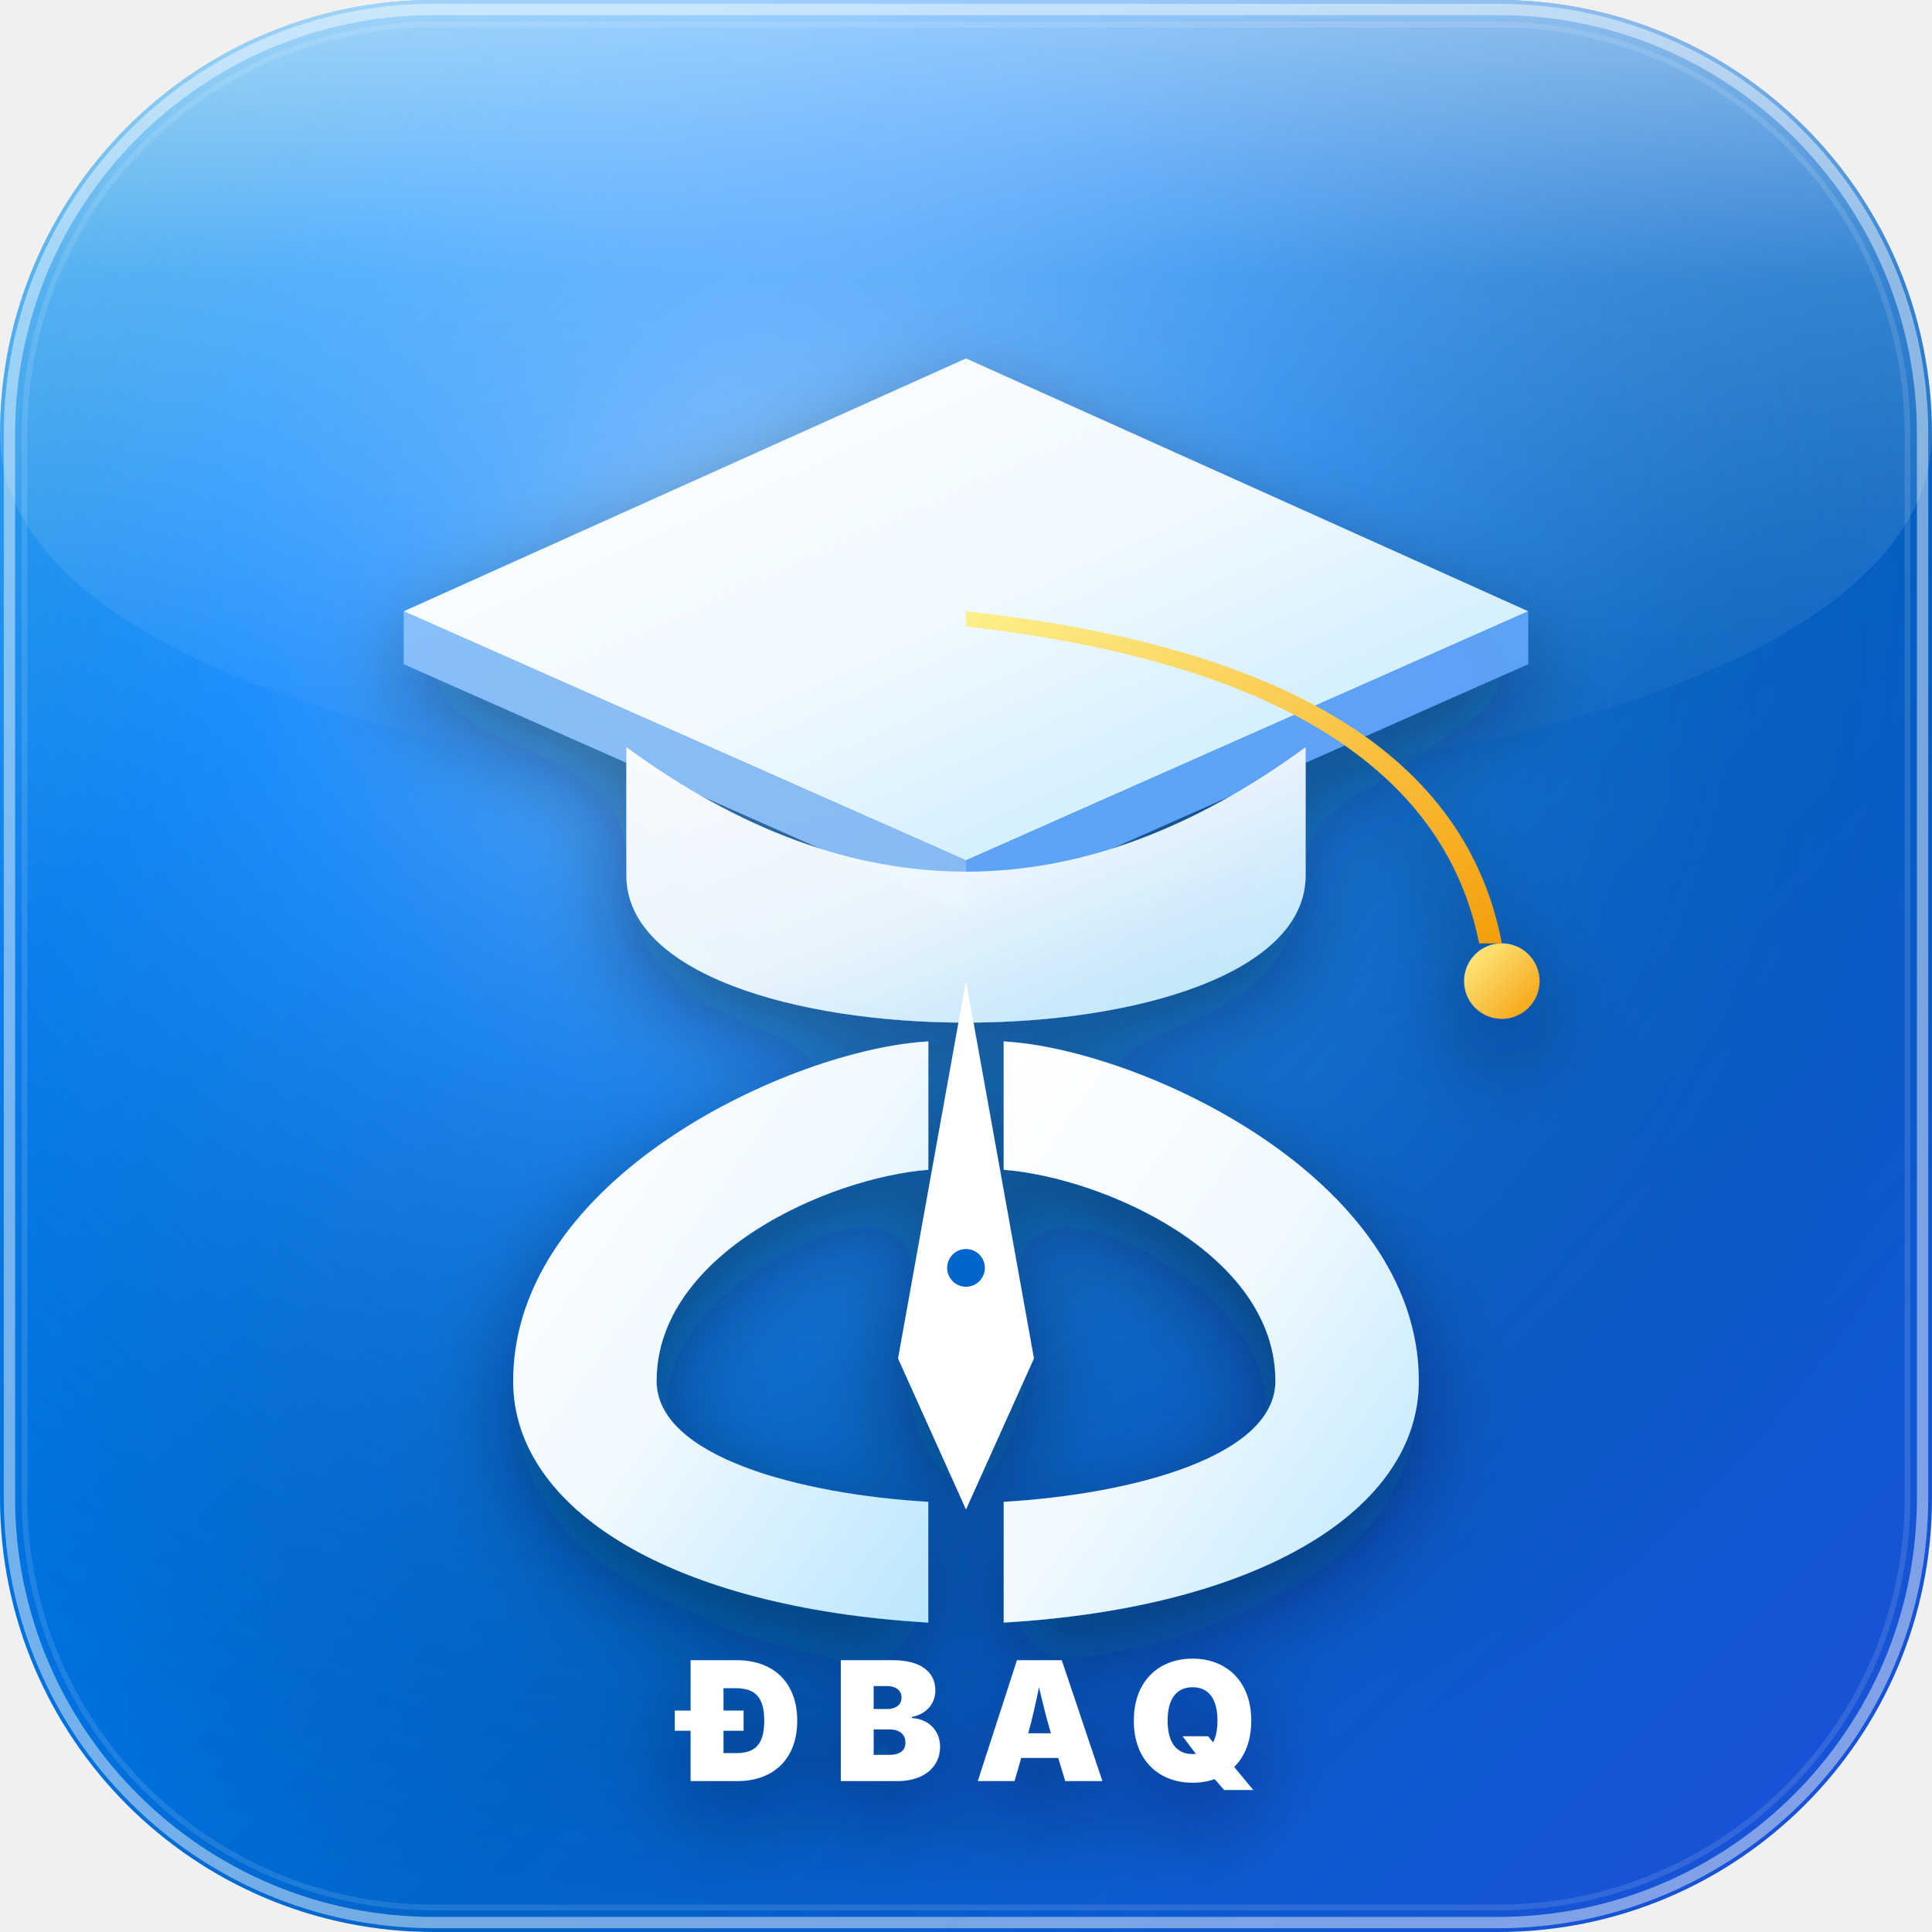
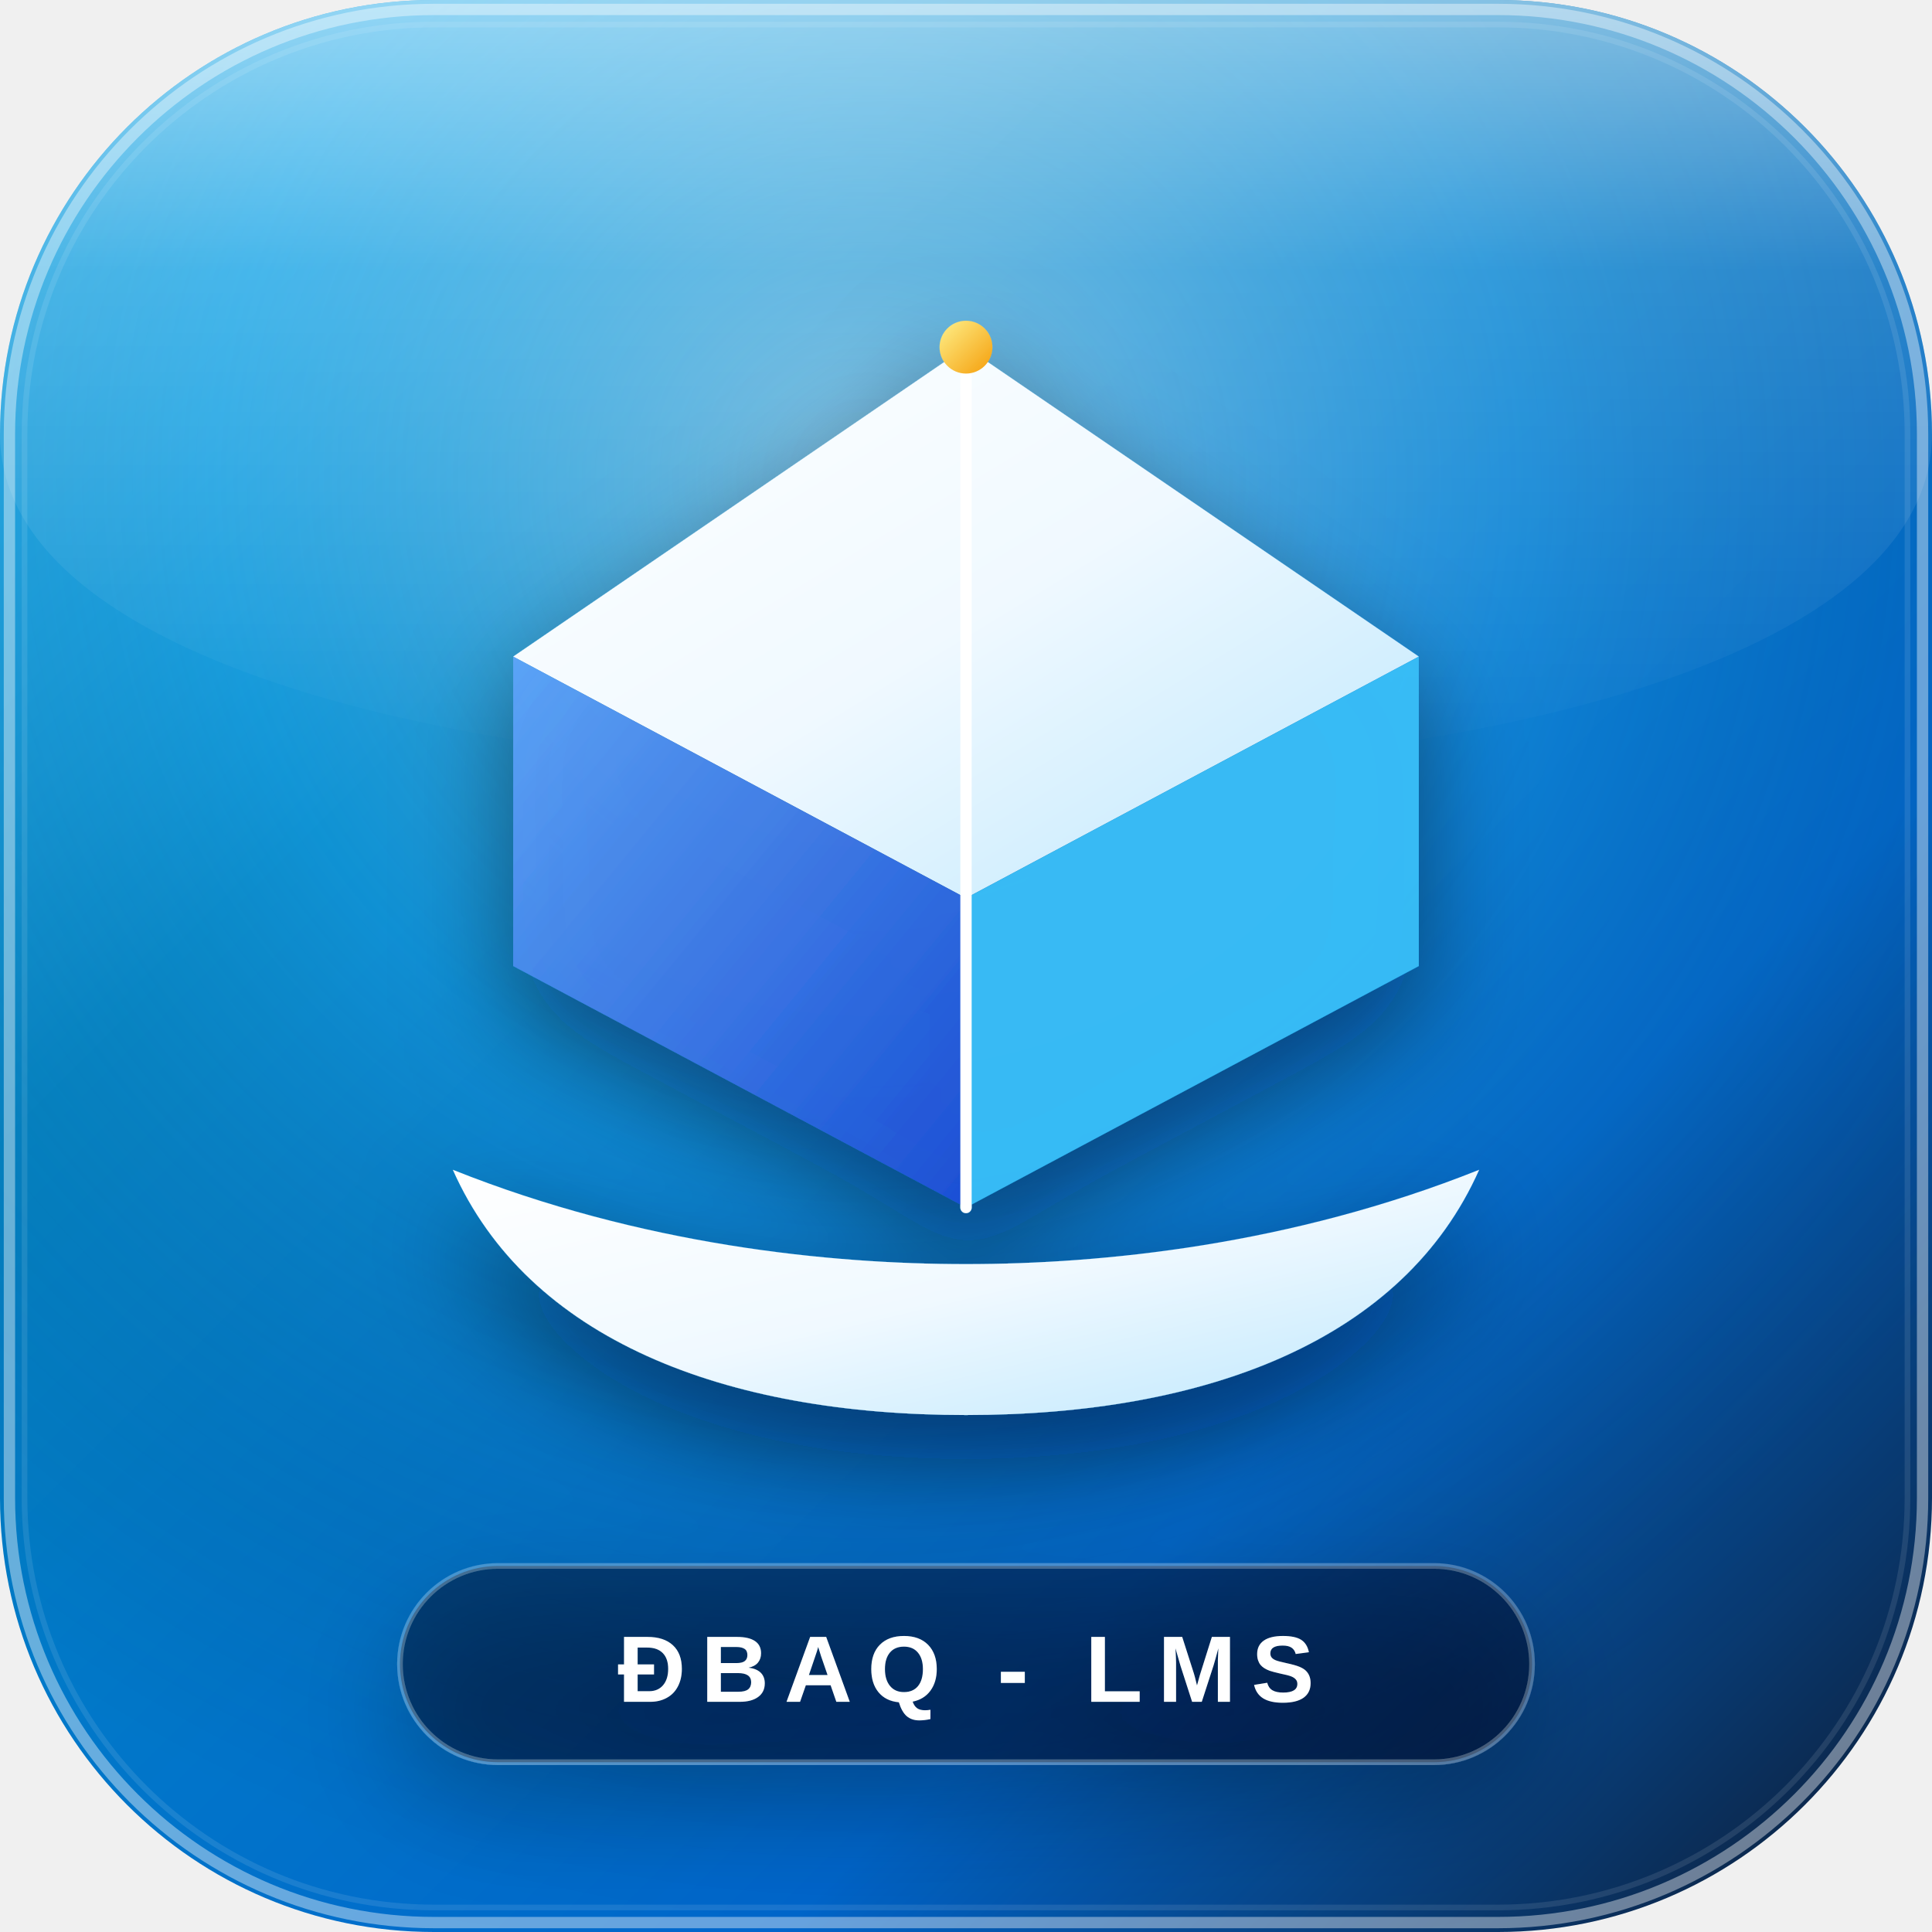
<svg xmlns="http://www.w3.org/2000/svg" viewBox="0 0 512 512" width="512" height="512">
  <defs>
-     <linearGradient id="logoBgGrad" x1="0%" y1="0%" x2="100%" y2="100%">
+     <linearGradient id="iconBg" x1="0%" y1="0%" x2="100%" y2="100%">
      <stop offset="0%" stop-color="#38bdf8" />
-       <stop offset="25%" stop-color="#0084ff" />
-       <stop offset="60%" stop-color="#0066cc" />
-       <stop offset="100%" stop-color="#1d4ed8" />
+       <stop offset="30%" stop-color="#0284c7" />
+       <stop offset="70%" stop-color="#0066cc" />
+       <stop offset="100%" stop-color="#0f172a" />
    </linearGradient>
-     <radialGradient id="logoInnerGlow" cx="40%" cy="30%" r="70%">
-       <stop offset="0%" stop-color="#ffffff" stop-opacity="0.5" />
-       <stop offset="40%" stop-color="#60a5fa" stop-opacity="0.3" />
+     <radialGradient id="topGlow" cx="45%" cy="25%" r="75%">
+       <stop offset="0%" stop-color="#ffffff" stop-opacity="0.45" />
+       <stop offset="45%" stop-color="#38bdf8" stop-opacity="0.25" />
      <stop offset="100%" stop-color="#000000" stop-opacity="0" />
    </radialGradient>
-     <linearGradient id="logoGlassArc" x1="0%" y1="0%" x2="0%" y2="100%">
-       <stop offset="0%" stop-color="#ffffff" stop-opacity="0.55" />
-       <stop offset="35%" stop-color="#ffffff" stop-opacity="0.2" />
+     <linearGradient id="glassSheen" x1="0%" y1="0%" x2="0%" y2="100%">
+       <stop offset="0%" stop-color="#ffffff" stop-opacity="0.5" />
+       <stop offset="35%" stop-color="#ffffff" stop-opacity="0.15" />
      <stop offset="100%" stop-color="#ffffff" stop-opacity="0" />
    </linearGradient>
-     <linearGradient id="metalGrad" x1="0%" y1="0%" x2="100%" y2="100%">
+     <linearGradient id="platGrad" x1="0%" y1="0%" x2="100%" y2="100%">
      <stop offset="0%" stop-color="#ffffff" />
      <stop offset="50%" stop-color="#f0f9ff" />
      <stop offset="100%" stop-color="#bae6fd" />
    </linearGradient>
-     <linearGradient id="goldStar" x1="0%" y1="0%" x2="100%" y2="100%">
+     <linearGradient id="facetDark" x1="0%" y1="0%" x2="100%" y2="100%">
+       <stop offset="0%" stop-color="#60a5fa" />
+       <stop offset="100%" stop-color="#1d4ed8" />
+     </linearGradient>
+     <linearGradient id="goldAccent" x1="0%" y1="0%" x2="100%" y2="100%">
      <stop offset="0%" stop-color="#fef08a" />
      <stop offset="100%" stop-color="#f59e0b" />
    </linearGradient>
-     <filter id="softShadow" x="-20%" y="-20%" width="140%" height="140%">
-       <feDropShadow dx="0" dy="10" stdDeviation="12" flood-color="#0f172a" flood-opacity="0.45" />
+     <filter id="iconDepth" x="-20%" y="-20%" width="140%" height="140%">
+       <feDropShadow dx="0" dy="12" stdDeviation="14" flood-color="#020617" flood-opacity="0.5" />
    </filter>
  </defs>
-   <rect width="512" height="512" rx="115" fill="url(#logoBgGrad)" />
-   <rect width="512" height="512" rx="115" fill="url(#logoInnerGlow)" />
-   <path d="M 0 115 C 0 51.5 51.5 0 115 0 L 397 0 C 460.5 0 512 51.5 512 115 C 512 175 390 210 256 210 C 122 210 0 175 0 115 Z" fill="url(#logoGlassArc)" />
-   <rect x="2.5" y="2.5" width="507" height="507" rx="112.5" fill="none" stroke="rgba(255,255,255,0.45)" stroke-width="3" />
-   <rect x="6.5" y="6.5" width="499" height="499" rx="108.5" fill="none" stroke="rgba(255,255,255,0.12)" stroke-width="1.5" />
-   <g filter="url(#softShadow)">
-     <polygon points="256,95 405,162 256,228 107,162" fill="url(#metalGrad)" />
-     <polygon points="107,162 256,228 256,242 107,176" fill="#93c5fd" opacity="0.85" />
-     <polygon points="405,162 256,228 256,242 405,176" fill="#60a5fa" opacity="0.95" />
-     <path d="M 166 198 Q 256 264 346 198 L 346 232 C 346 284 166 284 166 232 Z" fill="url(#metalGrad)" opacity="0.95" />
-     <path d="M 256 162 Q 384 176 398 250 L 392 250 Q 378 180 256 166 Z" fill="url(#goldStar)" />
-     <circle cx="398" cy="260" r="10" fill="url(#goldStar)" />
-     <path d="M 136 366 C 136 312 210 278 246 276 L 246 310 C 220 312 174 332 174 366 C 174 386 212 396 246 398 L 246 430 C 178 426 136 400 136 366 Z" fill="url(#metalGrad)" />
-     <path d="M 376 366 C 376 312 302 278 266 276 L 266 310 C 292 312 338 332 338 366 C 338 386 300 396 266 398 L 266 430 C 334 426 376 400 376 366 Z" fill="url(#metalGrad)" />
-     <polygon points="256,260 274,360 256,400 238,360" fill="#ffffff" />
-     <circle cx="256" cy="336" r="5" fill="#0066cc" />
-     <text x="256" y="472" text-anchor="middle" font-family="-apple-system, BlinkMacSystemFont, 'SF Pro Display', 'Inter', sans-serif" font-size="44" font-weight="900" letter-spacing="8" fill="#ffffff">ĐBAQ</text>
+   <rect width="512" height="512" rx="115" fill="url(#iconBg)" />
+   <rect width="512" height="512" rx="115" fill="url(#topGlow)" />
+   <path d="M 0 115 C 0 51.5 51.5 0 115 0 L 397 0 C 460.5 0 512 51.5 512 115 C 512 175 390 205 256 205 C 122 205 0 175 0 115 Z" fill="url(#glassSheen)" />
+   <rect x="2.5" y="2.5" width="507" height="507" rx="112.5" fill="none" stroke="rgba(255,255,255,0.4)" stroke-width="3" />
+   <rect x="6.5" y="6.5" width="499" height="499" rx="108.5" fill="none" stroke="rgba(255,255,255,0.1)" stroke-width="1.5" />
+   <g filter="url(#iconDepth)">
+     <polygon points="256,92 376,174 256,238 136,174" fill="url(#platGrad)" />
+     <polygon points="136,174 256,238 256,320 136,256" fill="url(#facetDark)" opacity="0.9" />
+     <polygon points="376,174 256,238 256,320 376,256" fill="#38bdf8" opacity="0.95" />
+     <line x1="256" y1="92" x2="256" y2="320" stroke="#ffffff" stroke-width="3" stroke-linecap="round" />
+     <path d="M 120 310 C 170 330 220 335 256 335 C 292 335 342 330 392 310 C 372 355 320 375 256 375 C 192 375 140 355 120 310 Z" fill="url(#platGrad)" />
+     <circle cx="256" cy="92" r="7" fill="url(#goldAccent)" />
+     <rect x="106" y="415" width="300" height="52" rx="26" fill="rgba(2, 6, 23, 0.45)" stroke="rgba(255, 255, 255, 0.25)" stroke-width="1.5" />
+     <text x="256" y="451" text-anchor="middle" font-family="'Segoe UI', Arial, sans-serif" font-size="25" font-weight="800" letter-spacing="4" fill="#ffffff">ĐBAQ - LMS</text>
  </g>
</svg>
